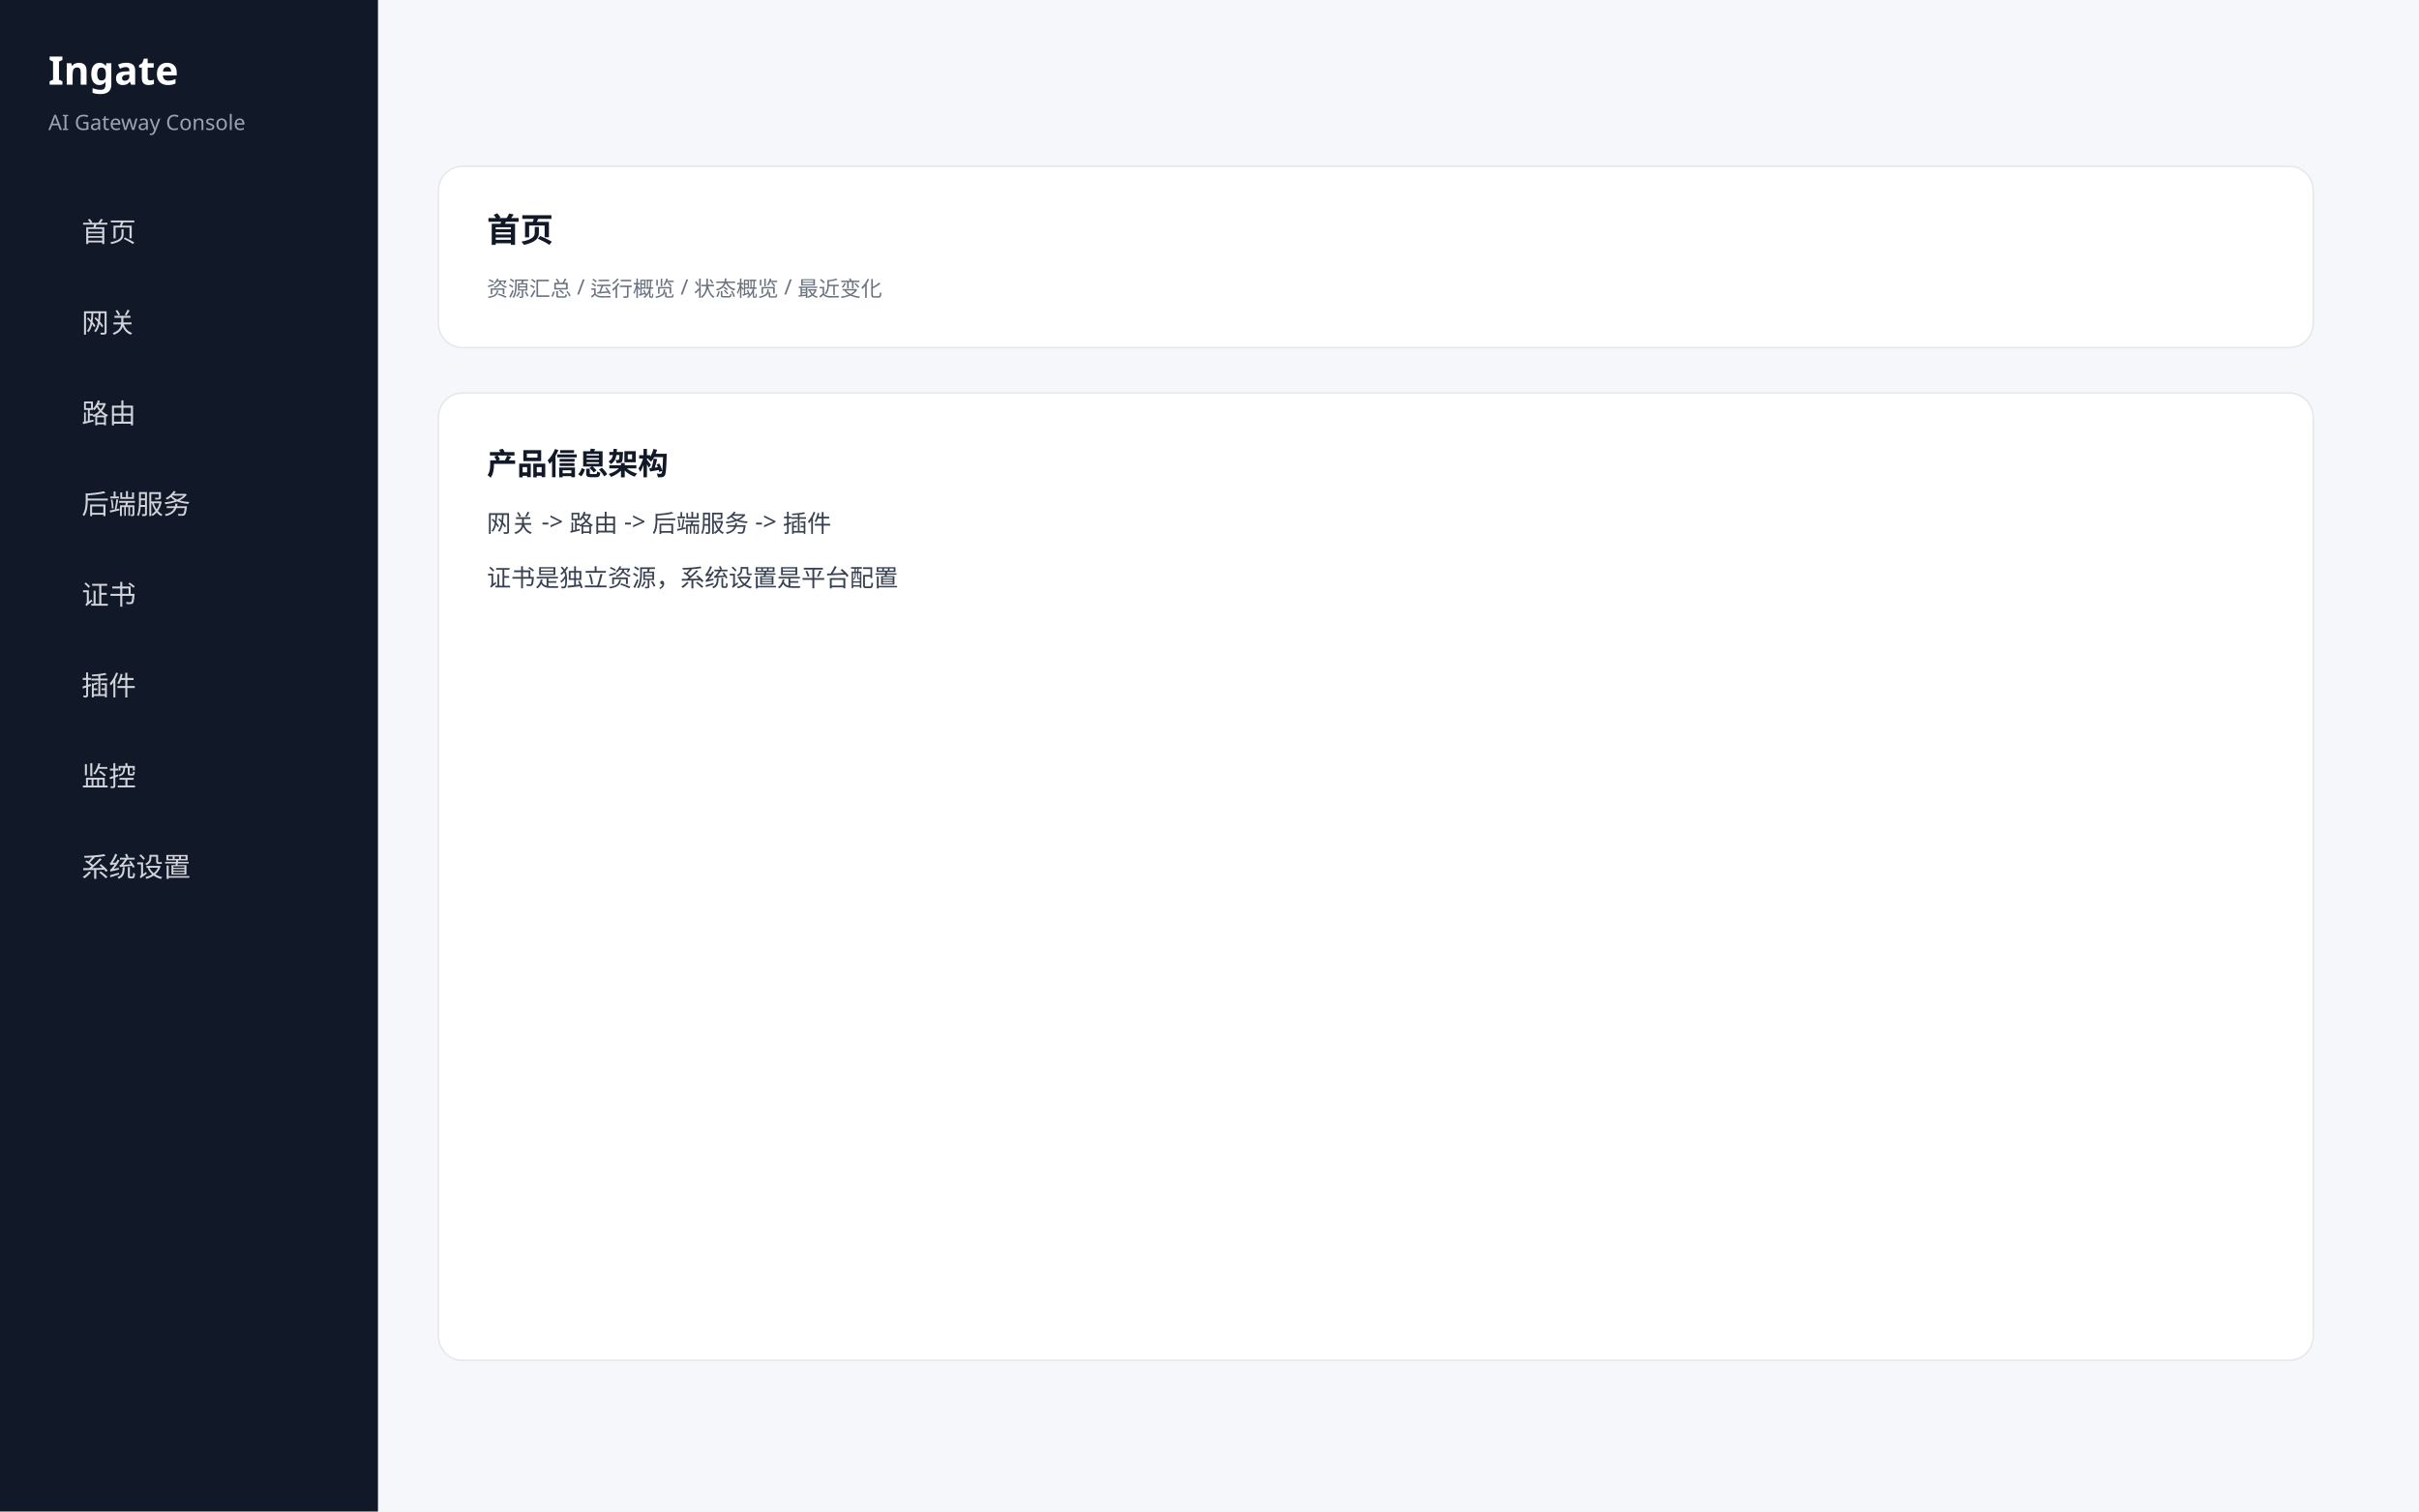
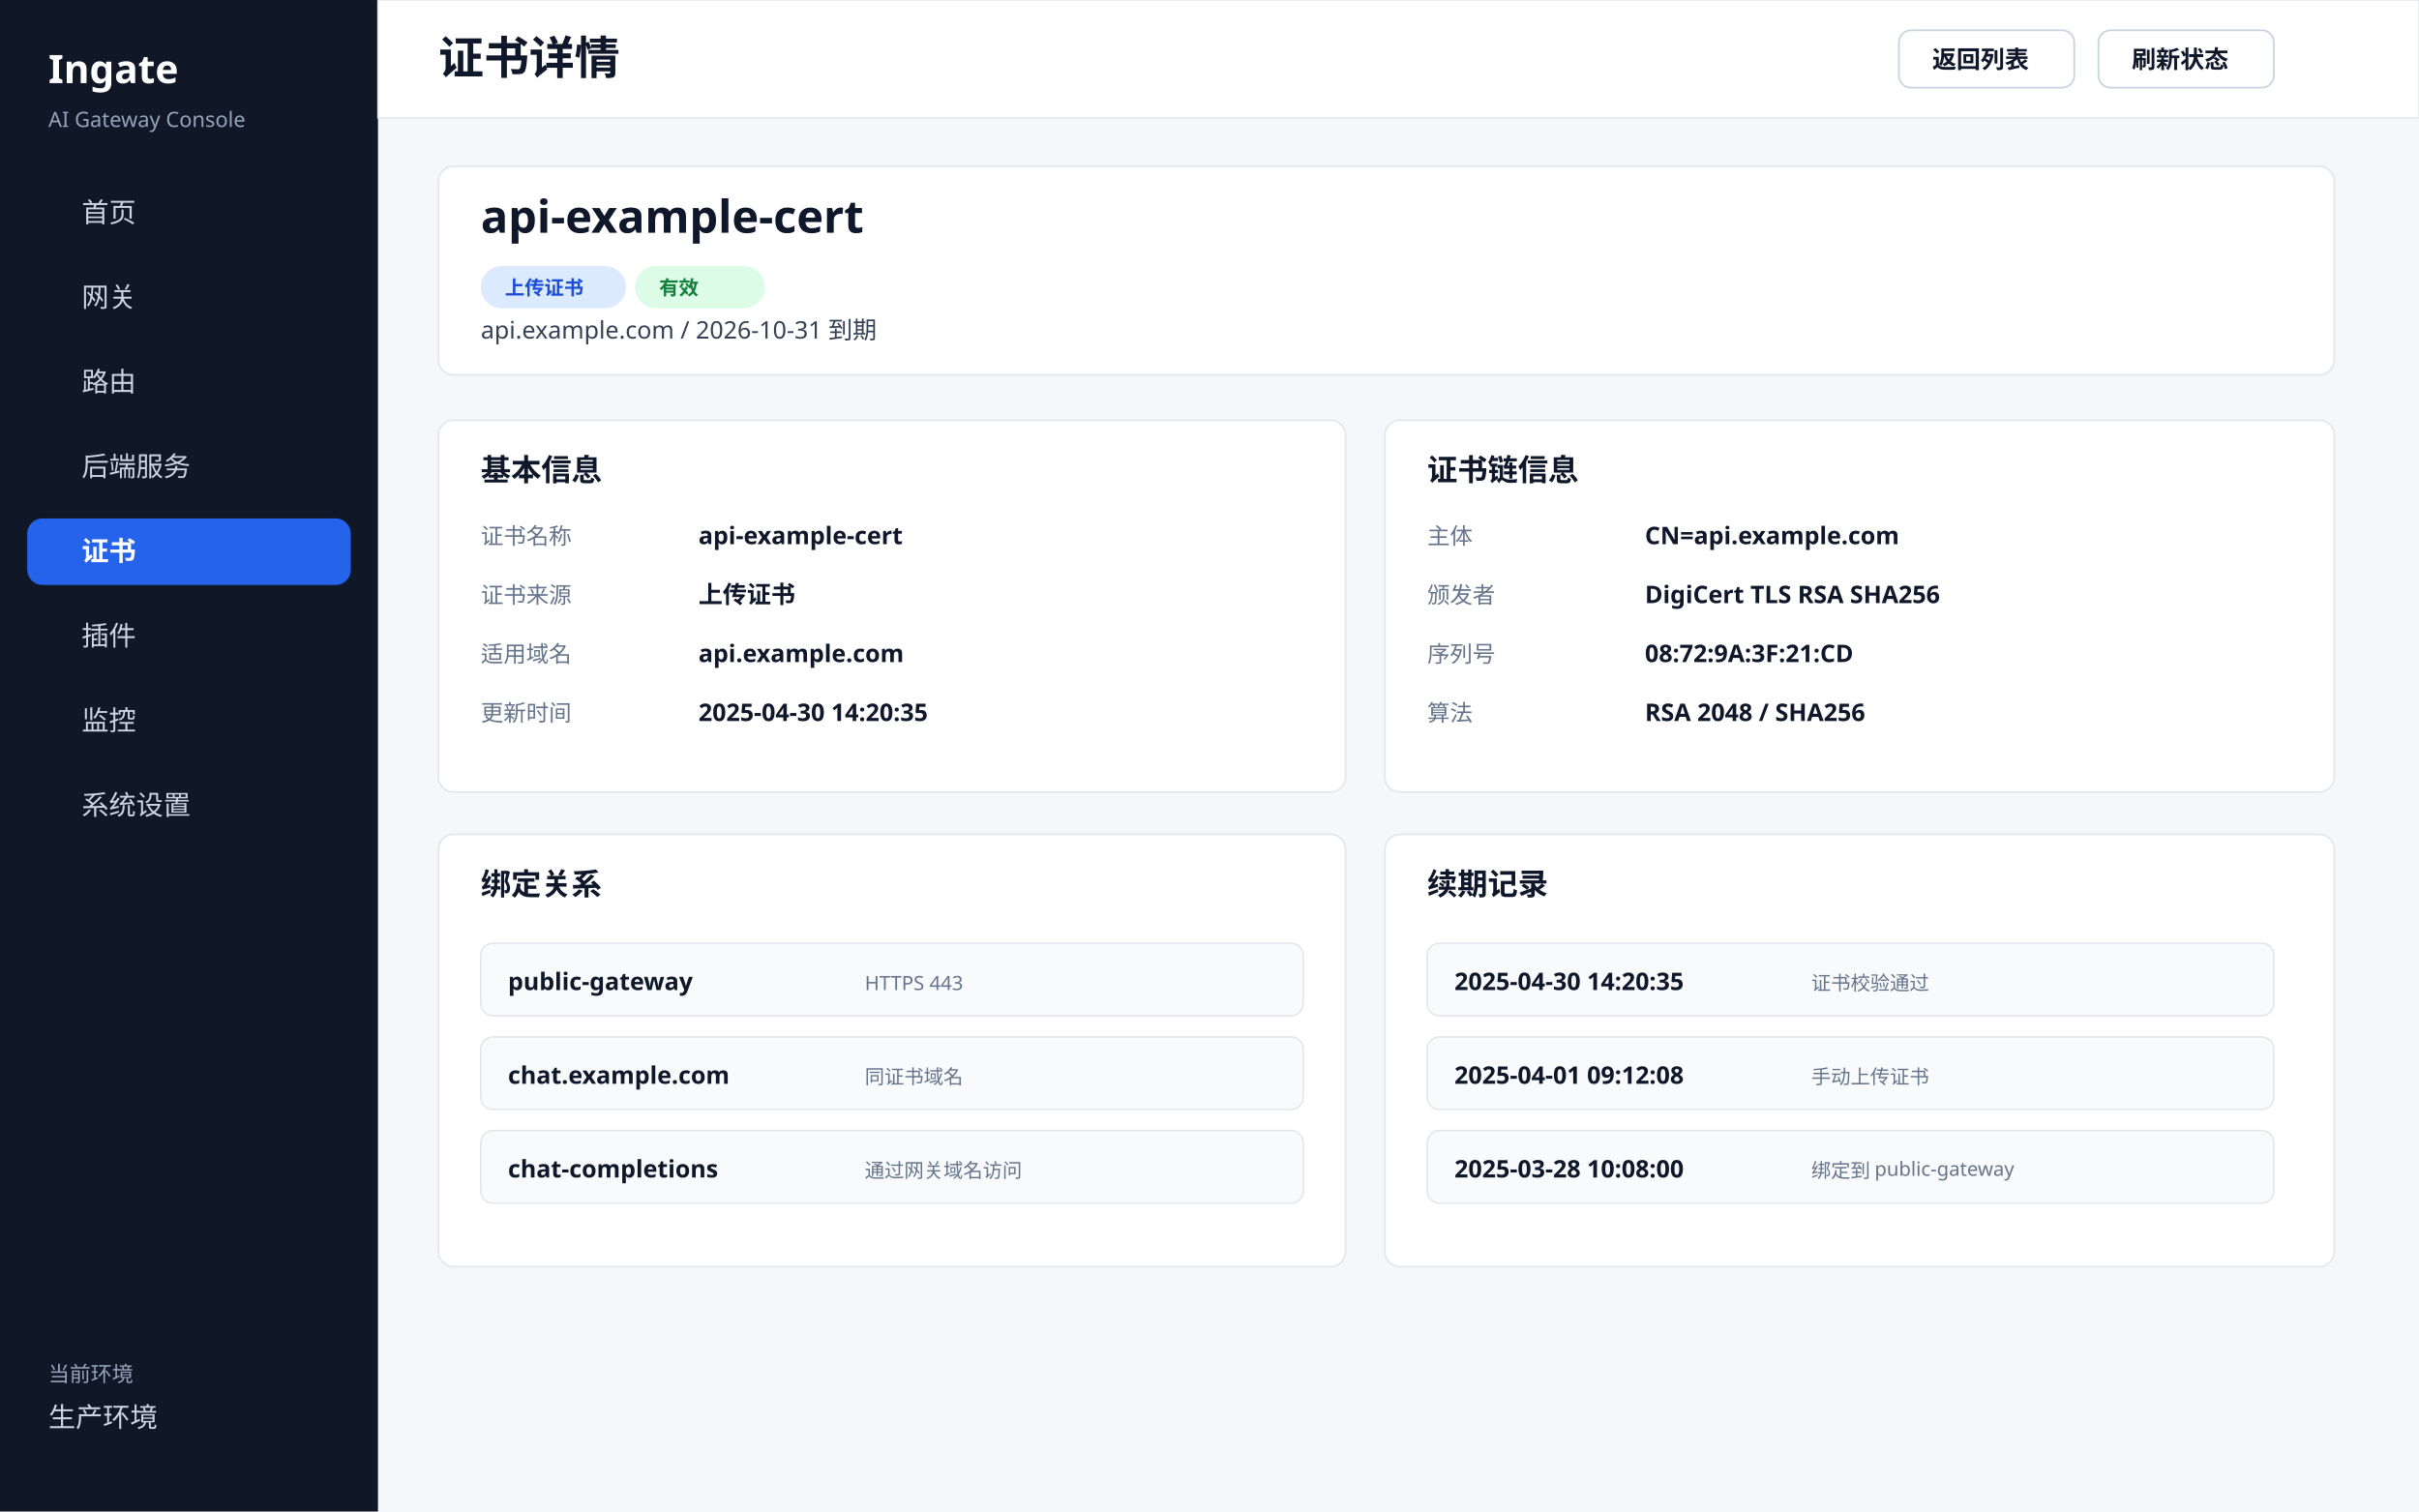
- <svg xmlns="http://www.w3.org/2000/svg" width="1600" height="1000" viewBox="0 0 1600 1000">
-   <rect width="1600" height="1000" fill="#f5f7fa" />
-   <rect x="0" y="0" width="250" height="1000" fill="#111827" />
-   <text x="32" y="56" fill="#fff" font-family="PingFang SC, sans-serif" font-size="26" font-weight="700">Ingate</text>
-   <text x="32" y="86" fill="#9ca3af" font-family="PingFang SC, sans-serif" font-size="14">AI Gateway Console</text>
-   <text x="54" y="160" fill="#d1d5db" font-family="PingFang SC, sans-serif" font-size="18" font-weight="500">首页</text>
-   <text x="54" y="220" fill="#d1d5db" font-family="PingFang SC, sans-serif" font-size="18" font-weight="500">网关</text>
-   <text x="54" y="280" fill="#d1d5db" font-family="PingFang SC, sans-serif" font-size="18" font-weight="500">路由</text>
-   <text x="54" y="340" fill="#d1d5db" font-family="PingFang SC, sans-serif" font-size="18" font-weight="500">后端服务</text>
-   <text x="54" y="400" fill="#d1d5db" font-family="PingFang SC, sans-serif" font-size="18" font-weight="500">证书</text>
-   <text x="54" y="460" fill="#d1d5db" font-family="PingFang SC, sans-serif" font-size="18" font-weight="500">插件</text>
-   <text x="54" y="520" fill="#d1d5db" font-family="PingFang SC, sans-serif" font-size="18" font-weight="500">监控</text>
-   <text x="54" y="580" fill="#d1d5db" font-family="PingFang SC, sans-serif" font-size="18" font-weight="500">系统设置</text>
-   <rect x="290" y="110" width="1240" height="120" rx="16" fill="#fff" stroke="#e5e7eb" />
-   <text x="322" y="160" fill="#111827" font-family="PingFang SC, sans-serif" font-size="22" font-weight="700">首页</text>
-   <text x="322" y="196" fill="#6b7280" font-family="PingFang SC, sans-serif" font-size="14">资源汇总 / 运行概览 / 状态概览 / 最近变化</text>
-   <rect x="290" y="260" width="1240" height="640" rx="16" fill="#fff" stroke="#e5e7eb" />
-   <text x="322" y="314" fill="#111827" font-family="PingFang SC, sans-serif" font-size="20" font-weight="700">产品信息架构</text>
-   <text x="322" y="352" fill="#374151" font-family="PingFang SC, sans-serif" font-size="16">网关 -&gt; 路由 -&gt; 后端服务 -&gt; 插件</text>
-   <text x="322" y="388" fill="#374151" font-family="PingFang SC, sans-serif" font-size="16">证书是独立资源，系统设置是平台配置</text>
+ <svg xmlns="http://www.w3.org/2000/svg" width="1600" height="1000" viewBox="0 0 1600 1000" fill="none">
+   <defs>
+     <style>
+       .page{fill:#f5f7fa}.sidebar{fill:#101827}.sidebar-active{fill:#2563eb}.topbar{fill:#fff;stroke:#e5e7eb}
+       .card{fill:#fff;stroke:#e5e7eb;stroke-width:1.2}.panel{fill:#f8fafc;stroke:#e5e7eb;stroke-width:1.1}.input{fill:#fff;stroke:#cbd5e1;stroke-width:1.2}
+       .ghost{fill:#fff;stroke:#cbd5e1;stroke-width:1.2}.button{fill:#2563eb}.table-head{fill:#f8fafc}.line{stroke:#e5e7eb}.strong-line{stroke:#93c5fd;stroke-width:2.4}
+       .brand{font:800 26px "PingFang SC","Hiragino Sans GB","Microsoft YaHei",sans-serif;fill:#fff}
+       .title{font:700 30px "PingFang SC","Hiragino Sans GB","Microsoft YaHei",sans-serif;fill:#0f172a}
+       .section{font:700 20px "PingFang SC","Hiragino Sans GB","Microsoft YaHei",sans-serif;fill:#0f172a}
+       .label{font:500 15px "PingFang SC","Hiragino Sans GB","Microsoft YaHei",sans-serif;fill:#64748b}
+       .body{font:400 16px "PingFang SC","Hiragino Sans GB","Microsoft YaHei",sans-serif;fill:#334155}
+       .body-strong{font:600 16px "PingFang SC","Hiragino Sans GB","Microsoft YaHei",sans-serif;fill:#0f172a}
+       .small{font:400 13px "PingFang SC","Hiragino Sans GB","Microsoft YaHei",sans-serif;fill:#64748b}
+       .metric{font:800 30px "PingFang SC","Hiragino Sans GB","Microsoft YaHei",sans-serif;fill:#0f172a}
+       .sidebar-text{font:500 18px "PingFang SC","Hiragino Sans GB","Microsoft YaHei",sans-serif;fill:#cbd5e1}
+       .sidebar-active-text{font:700 18px "PingFang SC","Hiragino Sans GB","Microsoft YaHei",sans-serif;fill:#fff}
+       .sidebar-muted{font:400 14px "PingFang SC","Hiragino Sans GB","Microsoft YaHei",sans-serif;fill:#94a3b8}
+       .button-text{font:700 16px "PingFang SC","Hiragino Sans GB","Microsoft YaHei",sans-serif;fill:#fff}
+       .placeholder{font:400 15px "PingFang SC","Hiragino Sans GB","Microsoft YaHei",sans-serif;fill:#94a3b8}
+       .required{fill:#ef4444}.help{fill:#2563eb}
+       .chip-blue{fill:#dbeafe}.chip-green{fill:#dcfce7}.chip-orange{fill:#ffedd5}.chip-purple{fill:#ede9fe}.chip-gray{fill:#f1f5f9}.chip-red{fill:#fee2e2}
+       .chip-text-blue{font:700 13px "PingFang SC","Hiragino Sans GB","Microsoft YaHei",sans-serif;fill:#1d4ed8}
+       .chip-text-green{font:700 13px "PingFang SC","Hiragino Sans GB","Microsoft YaHei",sans-serif;fill:#15803d}
+       .chip-text-orange{font:700 13px "PingFang SC","Hiragino Sans GB","Microsoft YaHei",sans-serif;fill:#c2410c}
+       .chip-text-purple{font:700 13px "PingFang SC","Hiragino Sans GB","Microsoft YaHei",sans-serif;fill:#6d28d9}
+       .chip-text-gray{font:700 13px "PingFang SC","Hiragino Sans GB","Microsoft YaHei",sans-serif;fill:#475569}
+       .chip-text-red{font:700 13px "PingFang SC","Hiragino Sans GB","Microsoft YaHei",sans-serif;fill:#b91c1c}
+     </style>
+   </defs>
+   <rect x="0" y="0" width="1600" height="1000" rx="0" class="page" />
+   <rect x="0" y="0" width="250" height="1000" rx="0" class="sidebar" />
+   <text x="32" y="55" class="brand">Ingate</text>
+   <text x="32" y="84" class="sidebar-muted">AI Gateway Console</text>
+   <text x="54" y="147" class="sidebar-text">首页</text>
+   <text x="54" y="203" class="sidebar-text">网关</text>
+   <text x="54" y="259" class="sidebar-text">路由</text>
+   <text x="54" y="315" class="sidebar-text">后端服务</text>
+   <rect x="18" y="343" width="214" height="44" rx="10" class="sidebar-active" />
+   <text x="54" y="371" class="sidebar-active-text">证书</text>
+   <text x="54" y="427" class="sidebar-text">插件</text>
+   <text x="54" y="483" class="sidebar-text">监控</text>
+   <text x="54" y="539" class="sidebar-text">系统设置</text>
+   <text x="32" y="914" class="sidebar-muted">当前环境</text>
+   <text x="32" y="944" class="sidebar-text">生产环境</text>
+   <rect x="250" y="0" width="1350" height="78" rx="0" class="topbar" />
+   <text x="290" y="49" class="title">证书详情</text>
+   <rect x="1256" y="20" width="116" height="38" rx="8" class="ghost" />
+   <text x="1278" y="45" class="body-strong">返回列表</text>
+   <rect x="1388" y="20" width="116" height="38" rx="8" class="ghost" />
+   <text x="1410" y="45" class="body-strong">刷新状态</text>
+   <rect x="290" y="110" width="1254" height="138" rx="10" class="card" />
+   <text x="318" y="154" class="title">api-example-cert</text>
+   <rect x="318" y="176" width="96" height="28" rx="14" class="chip-blue" />
+   <text x="334" y="195" class="chip-text-blue">上传证书</text>
+   <rect x="420" y="176" width="86" height="28" rx="14" class="chip-green" />
+   <text x="436" y="195" class="chip-text-green">有效</text>
+   <text x="318" y="224" class="body">api.example.com / 2026-10-31 到期</text>
+   <rect x="290" y="278" width="600" height="246" rx="10" class="card" />
+   <text x="318" y="318" class="section">基本信息</text>
+   <text x="318" y="360" class="label">证书名称</text>
+   <text x="462" y="360" class="body-strong">api-example-cert</text>
+   <text x="318" y="399" class="label">证书来源</text>
+   <text x="462" y="399" class="body-strong">上传证书</text>
+   <text x="318" y="438" class="label">适用域名</text>
+   <text x="462" y="438" class="body-strong">api.example.com</text>
+   <text x="318" y="477" class="label">更新时间</text>
+   <text x="462" y="477" class="body-strong">2025-04-30 14:20:35</text>
+   <rect x="916" y="278" width="628" height="246" rx="10" class="card" />
+   <text x="944" y="318" class="section">证书链信息</text>
+   <text x="944" y="360" class="label">主体</text>
+   <text x="1088" y="360" class="body-strong">CN=api.example.com</text>
+   <text x="944" y="399" class="label">颁发者</text>
+   <text x="1088" y="399" class="body-strong">DigiCert TLS RSA SHA256</text>
+   <text x="944" y="438" class="label">序列号</text>
+   <text x="1088" y="438" class="body-strong">08:72:9A:3F:21:CD</text>
+   <text x="944" y="477" class="label">算法</text>
+   <text x="1088" y="477" class="body-strong">RSA 2048 / SHA256</text>
+   <rect x="290" y="552" width="600" height="286" rx="10" class="card" />
+   <text x="318" y="592" class="section">绑定关系</text>
+   <rect x="318" y="624" width="544" height="48" rx="8" class="panel" />
+   <text x="336" y="655" class="body-strong">public-gateway</text>
+   <text x="572" y="655" class="small">HTTPS 443</text>
+   <rect x="318" y="686" width="544" height="48" rx="8" class="panel" />
+   <text x="336" y="717" class="body-strong">chat.example.com</text>
+   <text x="572" y="717" class="small">同证书域名</text>
+   <rect x="318" y="748" width="544" height="48" rx="8" class="panel" />
+   <text x="336" y="779" class="body-strong">chat-completions</text>
+   <text x="572" y="779" class="small">通过网关域名访问</text>
+   <rect x="916" y="552" width="628" height="286" rx="10" class="card" />
+   <text x="944" y="592" class="section">续期记录</text>
+   <rect x="944" y="624" width="560" height="48" rx="8" class="panel" />
+   <text x="962" y="655" class="body-strong">2025-04-30 14:20:35</text>
+   <text x="1198" y="655" class="small">证书校验通过</text>
+   <rect x="944" y="686" width="560" height="48" rx="8" class="panel" />
+   <text x="962" y="717" class="body-strong">2025-04-01 09:12:08</text>
+   <text x="1198" y="717" class="small">手动上传证书</text>
+   <rect x="944" y="748" width="560" height="48" rx="8" class="panel" />
+   <text x="962" y="779" class="body-strong">2025-03-28 10:08:00</text>
+   <text x="1198" y="779" class="small">绑定到 public-gateway</text>
</svg>
